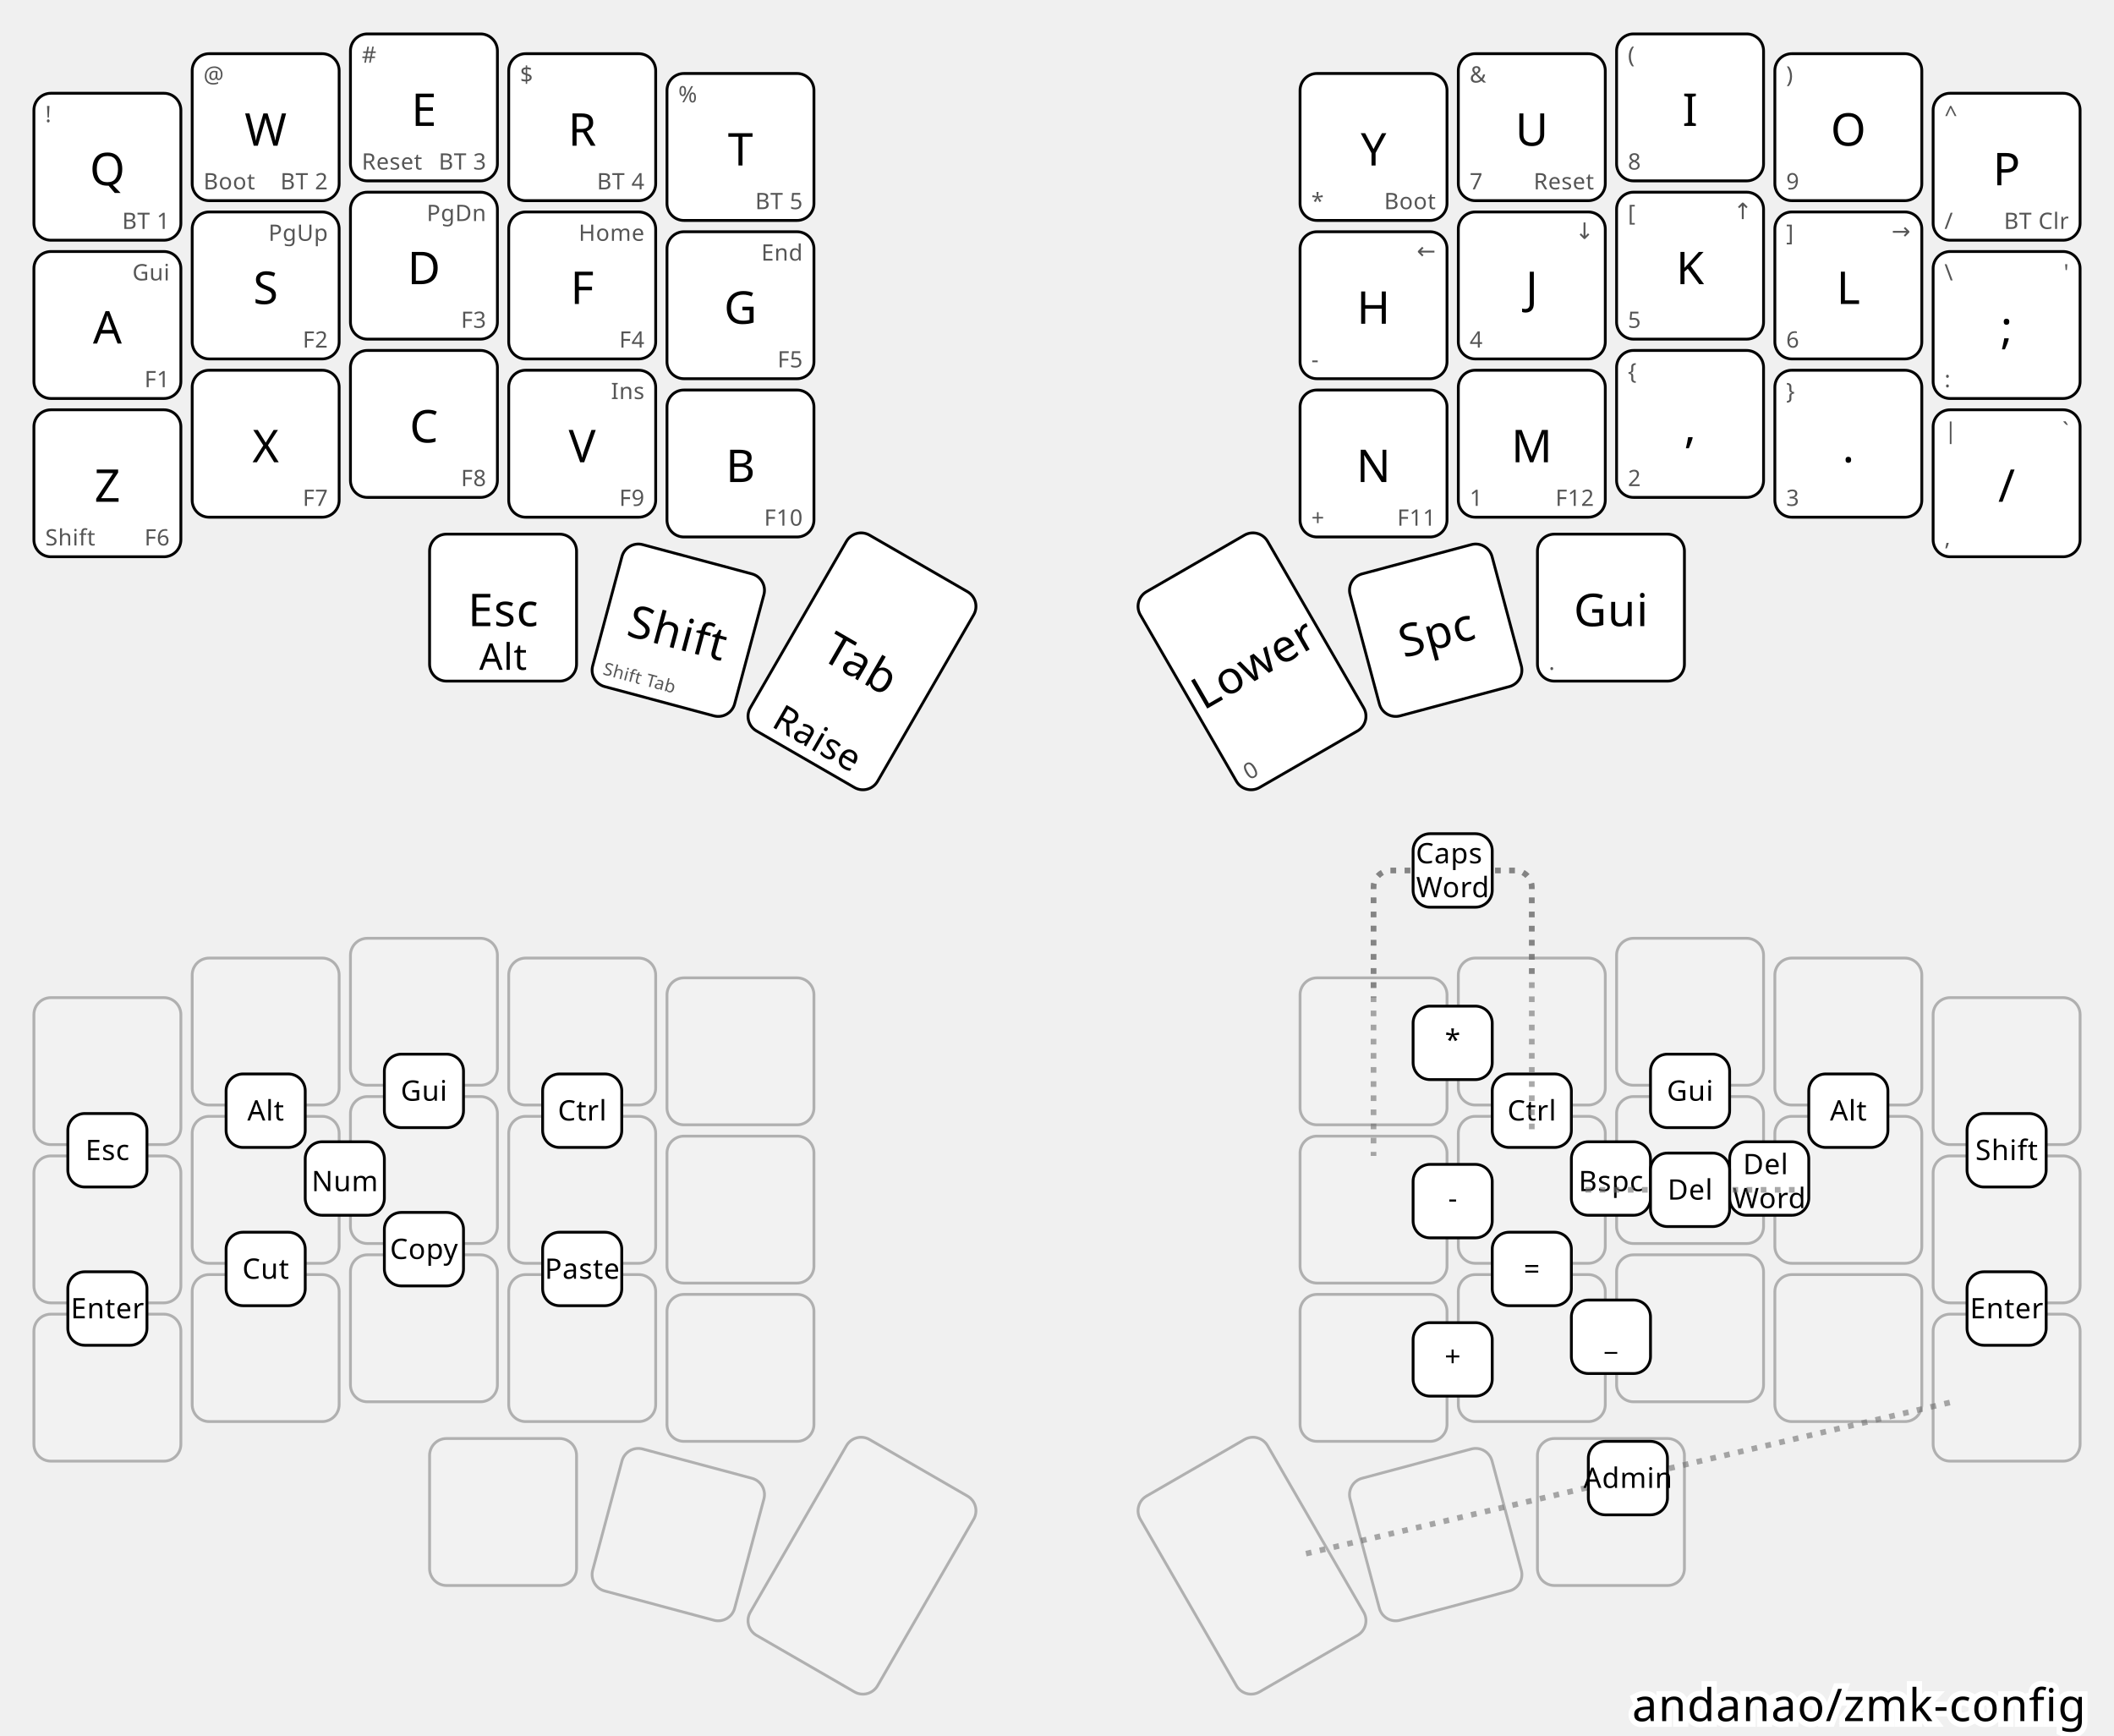
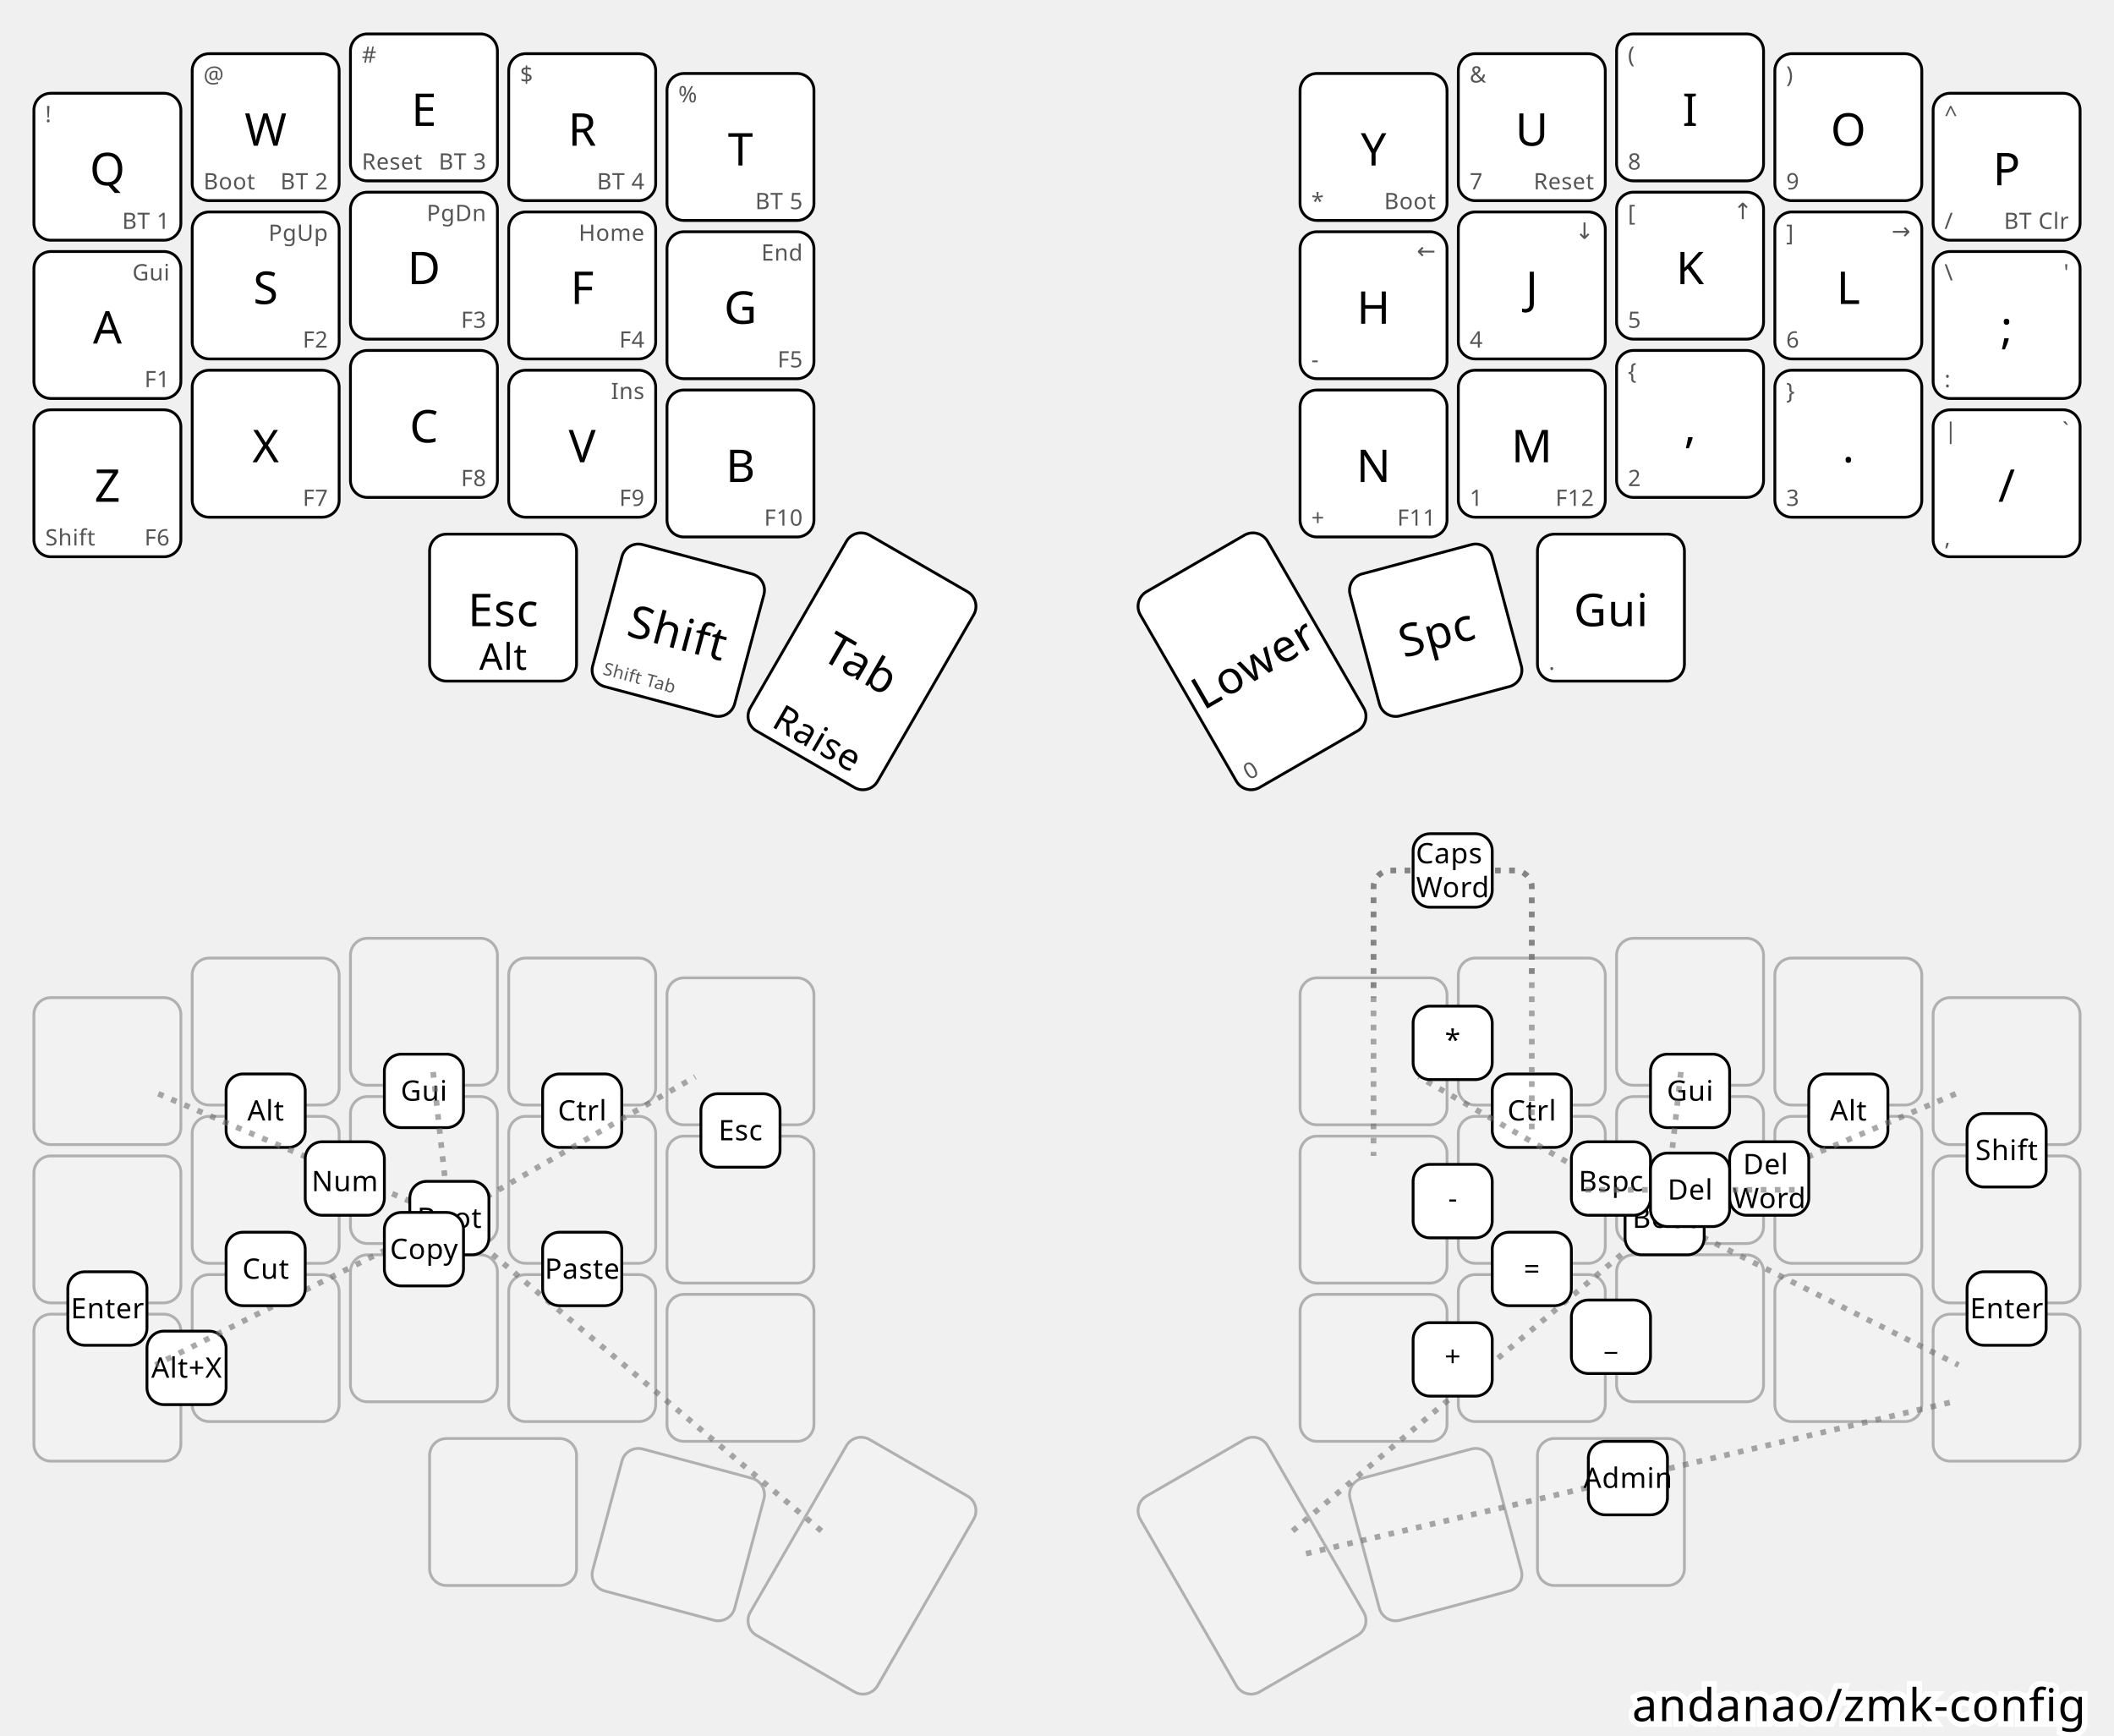
<svg xmlns="http://www.w3.org/2000/svg" xmlns:xlink="http://www.w3.org/1999/xlink" width="748" height="614" viewBox="0 0 748 614" class="keymap">
  <defs>/* start glyphs */
<svg id="mdi:play-pause">
      <svg id="mdi-play-pause" viewBox="0 0 24 24">
        <path d="M3,5V19L11,12M13,19H16V5H13M18,5V19H21V5" />
      </svg>
    </svg>
    <svg id="mdi:skip-backward">
      <svg id="mdi-skip-backward" viewBox="0 0 24 24">
        <path d="M20,5V19L13,12M6,5V19H4V5M13,5V19L6,12" />
      </svg>
    </svg>
    <svg id="mdi:skip-forward">
      <svg id="mdi-skip-forward" viewBox="0 0 24 24">
        <path d="M4,5V19L11,12M18,5V19H20V5M11,5V19L18,12" />
      </svg>
    </svg>
    <svg id="mdi:volume-high">
      <svg id="mdi-volume-high" viewBox="0 0 24 24">
        <path d="M14,3.23V5.29C16.89,6.15 19,8.83 19,12C19,15.17 16.89,17.84 14,18.7V20.77C18,19.86 21,16.28 21,12C21,7.72 18,4.14 14,3.23M16.5,12C16.5,10.23 15.5,8.71 14,7.97V16C15.5,15.29 16.5,13.76 16.5,12M3,9V15H7L12,20V4L7,9H3Z" />
      </svg>
    </svg>
    <svg id="mdi:volume-medium">
      <svg id="mdi-volume-medium" viewBox="0 0 24 24">
        <path d="M5,9V15H9L14,20V4L9,9M18.5,12C18.5,10.23 17.5,8.71 16,7.97V16C17.5,15.29 18.5,13.76 18.5,12Z" />
      </svg>
    </svg>
  </defs>/* end glyphs */
<style>/* Deliberately monochrome: black on white, with a white-on-black variant
   for browsers in dark mode.

   Colours are literal hex rather than CSS custom properties. librsvg --
   what Emacs and most non-browser SVG viewers render with -- does not
   implement var() and silently falls back to black, and it ignores @media,
   so it gets the light variant below. */

svg path { fill: inherit; }

svg.keymap {
    fill: #000;
    background-color: #fff;
    font-family: Calibri, system-ui, sans-serif;
    font-size: 16px;
    font-kerning: normal;
    text-rendering: optimizeLegibility;
}

/* Keys need an outline here. The palettes keymap-drawer ships rely on the
   key fill contrasting with a coloured page; white-on-white has none. */
rect.key, rect.combo, rect.combo-separate { fill: #fff; stroke: #000; stroke-width: 1; }
rect.held, rect.combo.held                { fill: #d0d0d0; }
.layer-Combos rect.key                    { fill: #f2f2f2; stroke: #b0b0b0; }
path.combo { stroke: #707070; stroke-width: 2; stroke-dasharray: 2, 3; opacity: 0.6; fill: none; }

text {
    text-anchor: middle;
    dominant-baseline: middle;
    letter-spacing: 0.02em;
}

text.tap     { font-weight: 500; }
text.hold    { font-weight: 400; font-size: 13px; }
text.shifted { font-weight: 400; font-size: 11px; }
text.combo, text.left, text.right { font-size: 10px; }
/* 8px rather than the 10px of other secondary legends: the overview puts
   two corner legends on the same key edge (e.g. Num's "Boot" beside
   Admin's "BT 2"), which overlaps at anything larger. */
text.tl, text.tr, text.bl, text.br { font-size: 8px; }

text.hold, text.bl, text.br    { text-anchor: middle; dominant-baseline: auto; }
text.shifted, text.tl, text.tr { text-anchor: middle; dominant-baseline: hanging; }
text.left, text.tl, text.bl    { text-anchor: start; }
text.right, text.tr, text.br   { text-anchor: end; }

text.layer-activator { text-decoration: underline; }
text.combo.hold, text.combo.shifted, text.combo.left, text.combo.right { font-size: 8px; }

/* Without colour the overview's corner legends are told apart by position
   alone: tl=Raise, tr=Lower, bl=Num, br=Admin. Grey keeps them from
   competing with the base-layer legend in the middle of the key. */
text.tl, text.tr, text.bl, text.br,
use.tl, use.tr, use.bl, use.br { fill: #555; }

text.label, text.footer { fill: #000; stroke: #fff; stroke-width: 4; paint-order: stroke; }
text.label  { font-weight: bold; text-anchor: start; }
text.footer { text-anchor: end; dominant-baseline: auto; }

.icon-tabler &gt; path                             { fill: inherit; stroke: inherit; stroke-width: 2; }
.icon-tabler &gt; path[stroke="none"][fill="none"] { visibility: hidden; }

/* Browsers only; librsvg ignores @media and keeps the light variant.
   Delete this block for light-only output. */
@media (prefers-color-scheme: dark) {
    svg.keymap { fill: #fff; background-color: #000; }
    rect.key, rect.combo, rect.combo-separate { fill: #000; stroke: #fff; }
    rect.held, rect.combo.held                { fill: #444; }
    .layer-Combos rect.key                    { fill: #1a1a1a; stroke: #666; }
    path.combo { stroke: #909090; }
    text.tl, text.tr, text.bl, text.br,
    use.tl, use.tr, use.bl, use.br { fill: #aaa; }
    text.label, text.footer { fill: #fff; stroke: #000; }
}
</style>
  <g transform="translate(10, 0)" class="layer-Base">
    <g transform="translate(0, 10)">
      <g transform="translate(28, 49)" class="key keypos-0">
        <rect rx="6" ry="6" x="-26" y="-26" width="52" height="52" class="key" />
        <text x="0" y="1" class="key tap">Q</text>
        <text x="-22" y="-22" class="key tl">!</text>
        <text x="22" y="22" class="key br">BT 1</text>
      </g>
      <g transform="translate(84, 35)" class="key keypos-1">
        <rect rx="6" ry="6" x="-26" y="-26" width="52" height="52" class="key" />
        <text x="0" y="1" class="key tap">W</text>
        <text x="-22" y="-22" class="key tl">@</text>
        <text x="-22" y="22" class="key bl">Boot</text>
        <text x="22" y="22" class="key br">BT 2</text>
      </g>
      <g transform="translate(140, 28)" class="key keypos-2">
        <rect rx="6" ry="6" x="-26" y="-26" width="52" height="52" class="key" />
        <text x="0" y="1" class="key tap">E</text>
        <text x="-22" y="-22" class="key tl">#</text>
        <text x="-22" y="22" class="key bl">Reset</text>
        <text x="22" y="22" class="key br">BT 3</text>
      </g>
      <g transform="translate(196, 35)" class="key keypos-3">
        <rect rx="6" ry="6" x="-26" y="-26" width="52" height="52" class="key" />
        <text x="0" y="1" class="key tap">R</text>
        <text x="-22" y="-22" class="key tl">$</text>
        <text x="22" y="22" class="key br">BT 4</text>
      </g>
      <g transform="translate(252, 42)" class="key keypos-4">
        <rect rx="6" ry="6" x="-26" y="-26" width="52" height="52" class="key" />
        <text x="0" y="1" class="key tap">T</text>
        <text x="-22" y="-22" class="key tl">%</text>
        <text x="22" y="22" class="key br">BT 5</text>
      </g>
      <g transform="translate(476, 42)" class="key keypos-5">
        <rect rx="6" ry="6" x="-26" y="-26" width="52" height="52" class="key" />
        <text x="0" y="1" class="key tap">Y</text>
        <text x="-22" y="22" class="key bl">*</text>
        <text x="22" y="22" class="key br">Boot</text>
      </g>
      <g transform="translate(532, 35)" class="key keypos-6">
        <rect rx="6" ry="6" x="-26" y="-26" width="52" height="52" class="key" />
        <text x="0" y="1" class="key tap">U</text>
        <text x="-22" y="-22" class="key tl">&amp;</text>
        <text x="-22" y="22" class="key bl">7</text>
        <text x="22" y="22" class="key br">Reset</text>
      </g>
      <g transform="translate(588, 28)" class="key keypos-7">
        <rect rx="6" ry="6" x="-26" y="-26" width="52" height="52" class="key" />
        <text x="0" y="1" class="key tap">I</text>
        <text x="-22" y="-22" class="key tl">(</text>
        <text x="-22" y="22" class="key bl">8</text>
      </g>
      <g transform="translate(644, 35)" class="key keypos-8">
        <rect rx="6" ry="6" x="-26" y="-26" width="52" height="52" class="key" />
        <text x="0" y="1" class="key tap">O</text>
        <text x="-22" y="-22" class="key tl">)</text>
        <text x="-22" y="22" class="key bl">9</text>
      </g>
      <g transform="translate(700, 49)" class="key keypos-9">
        <rect rx="6" ry="6" x="-26" y="-26" width="52" height="52" class="key" />
        <text x="0" y="1" class="key tap">P</text>
        <text x="-22" y="-22" class="key tl">^</text>
        <text x="-22" y="22" class="key bl">/</text>
        <text x="22" y="22" class="key br">BT Clr</text>
      </g>
      <g transform="translate(28, 105)" class="key keypos-10">
        <rect rx="6" ry="6" x="-26" y="-26" width="52" height="52" class="key" />
        <text x="0" y="1" class="key tap">A</text>
        <text x="22" y="-22" class="key tr">Gui</text>
        <text x="22" y="22" class="key br">F1</text>
      </g>
      <g transform="translate(84, 91)" class="key keypos-11">
        <rect rx="6" ry="6" x="-26" y="-26" width="52" height="52" class="key" />
        <text x="0" y="1" class="key tap">S</text>
        <text x="22" y="-22" class="key tr">PgUp</text>
        <text x="22" y="22" class="key br">F2</text>
      </g>
      <g transform="translate(140, 84)" class="key keypos-12">
        <rect rx="6" ry="6" x="-26" y="-26" width="52" height="52" class="key" />
        <text x="0" y="1" class="key tap">D</text>
        <text x="22" y="-22" class="key tr">PgDn</text>
        <text x="22" y="22" class="key br">F3</text>
      </g>
      <g transform="translate(196, 91)" class="key keypos-13">
        <rect rx="6" ry="6" x="-26" y="-26" width="52" height="52" class="key" />
        <text x="0" y="1" class="key tap">F</text>
        <text x="22" y="-22" class="key tr">Home</text>
        <text x="22" y="22" class="key br">F4</text>
      </g>
      <g transform="translate(252, 98)" class="key keypos-14">
        <rect rx="6" ry="6" x="-26" y="-26" width="52" height="52" class="key" />
        <text x="0" y="1" class="key tap">G</text>
        <text x="22" y="-22" class="key tr">End</text>
        <text x="22" y="22" class="key br">F5</text>
      </g>
      <g transform="translate(476, 98)" class="key keypos-15">
        <rect rx="6" ry="6" x="-26" y="-26" width="52" height="52" class="key" />
        <text x="0" y="1" class="key tap">H</text>
        <text x="22" y="-22" class="key tr">←</text>
        <text x="-22" y="22" class="key bl">-</text>
        <use href="#mdi:skip-backward" xlink:href="#mdi:skip-backward" x="12" y="12" height="10" width="10.0" class="key br glyph mdi:skip-backward" />
      </g>
      <g transform="translate(532, 91)" class="key keypos-16">
        <rect rx="6" ry="6" x="-26" y="-26" width="52" height="52" class="key" />
        <text x="0" y="1" class="key tap">J</text>
        <text x="22" y="-22" class="key tr">↓</text>
        <text x="-22" y="22" class="key bl">4</text>
        <use href="#mdi:volume-medium" xlink:href="#mdi:volume-medium" x="12" y="12" height="10" width="10.0" class="key br glyph mdi:volume-medium" />
      </g>
      <g transform="translate(588, 84)" class="key keypos-17">
        <rect rx="6" ry="6" x="-26" y="-26" width="52" height="52" class="key" />
        <text x="0" y="1" class="key tap">K</text>
        <text x="-22" y="-22" class="key tl">[</text>
        <text x="22" y="-22" class="key tr">↑</text>
        <text x="-22" y="22" class="key bl">5</text>
        <use href="#mdi:volume-high" xlink:href="#mdi:volume-high" x="12" y="12" height="10" width="10.0" class="key br glyph mdi:volume-high" />
      </g>
      <g transform="translate(644, 91)" class="key keypos-18">
        <rect rx="6" ry="6" x="-26" y="-26" width="52" height="52" class="key" />
        <text x="0" y="1" class="key tap">L</text>
        <text x="-22" y="-22" class="key tl">]</text>
        <text x="22" y="-22" class="key tr">→</text>
        <text x="-22" y="22" class="key bl">6</text>
        <use href="#mdi:skip-forward" xlink:href="#mdi:skip-forward" x="12" y="12" height="10" width="10.0" class="key br glyph mdi:skip-forward" />
      </g>
      <g transform="translate(700, 105)" class="key keypos-19">
        <rect rx="6" ry="6" x="-26" y="-26" width="52" height="52" class="key" />
        <text x="0" y="1" class="key tap">;</text>
        <text x="-22" y="-22" class="key tl">\</text>
        <text x="22" y="-22" class="key tr">'</text>
        <text x="-22" y="22" class="key bl">:</text>
      </g>
      <g transform="translate(28, 161)" class="key keypos-20">
        <rect rx="6" ry="6" x="-26" y="-26" width="52" height="52" class="key" />
        <text x="0" y="1" class="key tap">Z</text>
        <text x="-22" y="22" class="key bl">Shift</text>
        <text x="22" y="22" class="key br">F6</text>
      </g>
      <g transform="translate(84, 147)" class="key keypos-21">
        <rect rx="6" ry="6" x="-26" y="-26" width="52" height="52" class="key" />
        <text x="0" y="1" class="key tap">X</text>
        <text x="22" y="22" class="key br">F7</text>
      </g>
      <g transform="translate(140, 140)" class="key keypos-22">
        <rect rx="6" ry="6" x="-26" y="-26" width="52" height="52" class="key" />
        <text x="0" y="1" class="key tap">C</text>
        <text x="22" y="22" class="key br">F8</text>
      </g>
      <g transform="translate(196, 147)" class="key keypos-23">
        <rect rx="6" ry="6" x="-26" y="-26" width="52" height="52" class="key" />
        <text x="0" y="1" class="key tap">V</text>
        <text x="22" y="-22" class="key tr">Ins</text>
        <text x="22" y="22" class="key br">F9</text>
      </g>
      <g transform="translate(252, 154)" class="key keypos-24">
        <rect rx="6" ry="6" x="-26" y="-26" width="52" height="52" class="key" />
        <text x="0" y="1" class="key tap">B</text>
        <text x="22" y="22" class="key br">F10</text>
      </g>
      <g transform="translate(476, 154)" class="key keypos-25">
        <rect rx="6" ry="6" x="-26" y="-26" width="52" height="52" class="key" />
        <text x="0" y="1" class="key tap">N</text>
        <text x="-22" y="22" class="key bl">+</text>
        <text x="22" y="22" class="key br">F11</text>
      </g>
      <g transform="translate(532, 147)" class="key keypos-26">
        <rect rx="6" ry="6" x="-26" y="-26" width="52" height="52" class="key" />
        <text x="0" y="1" class="key tap">M</text>
        <text x="-22" y="22" class="key bl">1</text>
        <text x="22" y="22" class="key br">F12</text>
      </g>
      <g transform="translate(588, 140)" class="key keypos-27">
        <rect rx="6" ry="6" x="-26" y="-26" width="52" height="52" class="key" />
        <text x="0" y="1" class="key tap">,</text>
        <text x="-22" y="-22" class="key tl">{</text>
        <text x="-22" y="22" class="key bl">2</text>
      </g>
      <g transform="translate(644, 147)" class="key keypos-28">
        <rect rx="6" ry="6" x="-26" y="-26" width="52" height="52" class="key" />
        <text x="0" y="1" class="key tap">.</text>
        <text x="-22" y="-22" class="key tl">}</text>
        <text x="-22" y="22" class="key bl">3</text>
      </g>
      <g transform="translate(700, 161)" class="key keypos-29">
        <rect rx="6" ry="6" x="-26" y="-26" width="52" height="52" class="key" />
        <text x="0" y="1" class="key tap">/</text>
        <text x="-22" y="-22" class="key tl">|</text>
        <text x="22" y="-22" class="key tr">`</text>
        <text x="-22" y="22" class="key bl">,</text>
      </g>
      <g transform="translate(168, 205)" class="key keypos-30">
        <rect rx="6" ry="6" x="-26" y="-26" width="52" height="52" class="key" />
        <text x="0" y="1" class="key tap">Esc</text>
        <text x="0" y="22" class="key hold">Alt</text>
      </g>
      <g transform="translate(230, 213) rotate(15.0)" class="key keypos-31">
        <rect rx="6" ry="6" x="-26" y="-26" width="52" height="52" class="key" />
        <text x="0" y="1" class="key tap">Shift</text>
        <text x="-22" y="22" class="key bl">
          <tspan style="font-size: 78%">Shift Tab</tspan>
        </text>
      </g>
      <g transform="translate(295, 224) rotate(30.0)" class="key keypos-32">
        <rect rx="6" ry="6" x="-26" y="-40" width="52" height="80" class="key" />
        <text x="0" y="1" class="key tap">Tab</text>
        <text x="0" y="36" class="key hold">Raise</text>
      </g>
      <g transform="translate(433, 224) rotate(-30.0)" class="key keypos-33">
        <rect rx="6" ry="6" x="-26" y="-40" width="52" height="80" class="key" />
        <text x="0" y="1" class="key tap">Lower</text>
        <text x="-22" y="36" class="key bl">0</text>
      </g>
      <g transform="translate(498, 213) rotate(-15.0)" class="key keypos-34">
        <rect rx="6" ry="6" x="-26" y="-26" width="52" height="52" class="key" />
        <text x="0" y="1" class="key tap">Spc</text>
        <use href="#mdi:play-pause" xlink:href="#mdi:play-pause" x="12" y="12" height="10" width="10.0" class="key br glyph mdi:play-pause" />
      </g>
      <g transform="translate(560, 205)" class="key keypos-35">
        <rect rx="6" ry="6" x="-26" y="-26" width="52" height="52" class="key" />
        <text x="0" y="1" class="key tap">Gui</text>
        <text x="-22" y="22" class="key bl">.</text>
      </g>
    </g>
  </g>
  <g transform="translate(10, 285)" class="layer-Combos">
    <g transform="translate(0, 45)">
      <g transform="translate(28, 49)" class="key keypos-0">
        <rect rx="6" ry="6" x="-26" y="-26" width="52" height="52" class="key" />
      </g>
      <g transform="translate(84, 35)" class="key keypos-1">
        <rect rx="6" ry="6" x="-26" y="-26" width="52" height="52" class="key" />
      </g>
      <g transform="translate(140, 28)" class="key keypos-2">
        <rect rx="6" ry="6" x="-26" y="-26" width="52" height="52" class="key" />
      </g>
      <g transform="translate(196, 35)" class="key keypos-3">
        <rect rx="6" ry="6" x="-26" y="-26" width="52" height="52" class="key" />
      </g>
      <g transform="translate(252, 42)" class="key keypos-4">
        <rect rx="6" ry="6" x="-26" y="-26" width="52" height="52" class="key" />
      </g>
      <g transform="translate(476, 42)" class="key keypos-5">
        <rect rx="6" ry="6" x="-26" y="-26" width="52" height="52" class="key" />
      </g>
      <g transform="translate(532, 35)" class="key keypos-6">
        <rect rx="6" ry="6" x="-26" y="-26" width="52" height="52" class="key" />
      </g>
      <g transform="translate(588, 28)" class="key keypos-7">
        <rect rx="6" ry="6" x="-26" y="-26" width="52" height="52" class="key" />
      </g>
      <g transform="translate(644, 35)" class="key keypos-8">
        <rect rx="6" ry="6" x="-26" y="-26" width="52" height="52" class="key" />
      </g>
      <g transform="translate(700, 49)" class="key keypos-9">
        <rect rx="6" ry="6" x="-26" y="-26" width="52" height="52" class="key" />
      </g>
      <g transform="translate(28, 105)" class="key keypos-10">
        <rect rx="6" ry="6" x="-26" y="-26" width="52" height="52" class="key" />
      </g>
      <g transform="translate(84, 91)" class="key keypos-11">
        <rect rx="6" ry="6" x="-26" y="-26" width="52" height="52" class="key" />
      </g>
      <g transform="translate(140, 84)" class="key keypos-12">
        <rect rx="6" ry="6" x="-26" y="-26" width="52" height="52" class="key" />
      </g>
      <g transform="translate(196, 91)" class="key keypos-13">
        <rect rx="6" ry="6" x="-26" y="-26" width="52" height="52" class="key" />
      </g>
      <g transform="translate(252, 98)" class="key keypos-14">
        <rect rx="6" ry="6" x="-26" y="-26" width="52" height="52" class="key" />
      </g>
      <g transform="translate(476, 98)" class="key keypos-15">
        <rect rx="6" ry="6" x="-26" y="-26" width="52" height="52" class="key" />
      </g>
      <g transform="translate(532, 91)" class="key keypos-16">
        <rect rx="6" ry="6" x="-26" y="-26" width="52" height="52" class="key" />
      </g>
      <g transform="translate(588, 84)" class="key keypos-17">
        <rect rx="6" ry="6" x="-26" y="-26" width="52" height="52" class="key" />
      </g>
      <g transform="translate(644, 91)" class="key keypos-18">
        <rect rx="6" ry="6" x="-26" y="-26" width="52" height="52" class="key" />
      </g>
      <g transform="translate(700, 105)" class="key keypos-19">
        <rect rx="6" ry="6" x="-26" y="-26" width="52" height="52" class="key" />
      </g>
      <g transform="translate(28, 161)" class="key keypos-20">
        <rect rx="6" ry="6" x="-26" y="-26" width="52" height="52" class="key" />
      </g>
      <g transform="translate(84, 147)" class="key keypos-21">
        <rect rx="6" ry="6" x="-26" y="-26" width="52" height="52" class="key" />
      </g>
      <g transform="translate(140, 140)" class="key keypos-22">
        <rect rx="6" ry="6" x="-26" y="-26" width="52" height="52" class="key" />
      </g>
      <g transform="translate(196, 147)" class="key keypos-23">
        <rect rx="6" ry="6" x="-26" y="-26" width="52" height="52" class="key" />
      </g>
      <g transform="translate(252, 154)" class="key keypos-24">
        <rect rx="6" ry="6" x="-26" y="-26" width="52" height="52" class="key" />
      </g>
      <g transform="translate(476, 154)" class="key keypos-25">
        <rect rx="6" ry="6" x="-26" y="-26" width="52" height="52" class="key" />
      </g>
      <g transform="translate(532, 147)" class="key keypos-26">
        <rect rx="6" ry="6" x="-26" y="-26" width="52" height="52" class="key" />
      </g>
      <g transform="translate(588, 140)" class="key keypos-27">
        <rect rx="6" ry="6" x="-26" y="-26" width="52" height="52" class="key" />
      </g>
      <g transform="translate(644, 147)" class="key keypos-28">
        <rect rx="6" ry="6" x="-26" y="-26" width="52" height="52" class="key" />
      </g>
      <g transform="translate(700, 161)" class="key keypos-29">
        <rect rx="6" ry="6" x="-26" y="-26" width="52" height="52" class="key" />
      </g>
      <g transform="translate(168, 205)" class="key keypos-30">
        <rect rx="6" ry="6" x="-26" y="-26" width="52" height="52" class="key" />
      </g>
      <g transform="translate(230, 213) rotate(15.0)" class="key keypos-31">
        <rect rx="6" ry="6" x="-26" y="-26" width="52" height="52" class="key" />
      </g>
      <g transform="translate(295, 224) rotate(30.0)" class="key keypos-32">
        <rect rx="6" ry="6" x="-26" y="-40" width="52" height="80" class="key" />
      </g>
      <g transform="translate(433, 224) rotate(-30.0)" class="key keypos-33">
        <rect rx="6" ry="6" x="-26" y="-40" width="52" height="80" class="key" />
      </g>
      <g transform="translate(498, 213) rotate(-15.0)" class="key keypos-34">
        <rect rx="6" ry="6" x="-26" y="-26" width="52" height="52" class="key" />
      </g>
      <g transform="translate(560, 205)" class="key keypos-35">
        <rect rx="6" ry="6" x="-26" y="-26" width="52" height="52" class="key" />
      </g>
      <g class="combo combopos-0">
        <rect rx="6" ry="6" x="182" y="50" width="28" height="26" class="combo" />
        <text x="196" y="63" class="combo tap">Ctrl</text>
      </g>
      <g class="combo combopos-1">
        <rect rx="6" ry="6" x="518" y="50" width="28" height="26" class="combo" />
        <text x="532" y="63" class="combo tap">Ctrl</text>
      </g>
      <g class="combo combopos-2">
        <rect rx="6" ry="6" x="126" y="43" width="28" height="26" class="combo" />
        <text x="140" y="56" class="combo tap">Gui</text>
      </g>
      <g class="combo combopos-3">
        <rect rx="6" ry="6" x="574" y="43" width="28" height="26" class="combo" />
        <text x="588" y="56" class="combo tap">Gui</text>
      </g>
      <g class="combo combopos-4">
        <rect rx="6" ry="6" x="70" y="50" width="28" height="26" class="combo" />
        <text x="84" y="63" class="combo tap">Alt</text>
      </g>
      <g class="combo combopos-5">
        <rect rx="6" ry="6" x="630" y="50" width="28" height="26" class="combo" />
        <text x="644" y="63" class="combo tap">Alt</text>
      </g>
      <g class="combo combopos-6">
        <rect rx="6" ry="6" x="686" y="64" width="28" height="26" class="combo" />
        <text x="700" y="77" class="combo tap">Shift</text>
      </g>
      <g class="combo combopos-7">
-         <rect rx="6" ry="6" x="14" y="64" width="28" height="26" class="combo" />
-         <text x="28" y="77" class="combo tap">Esc</text>
+         <rect rx="6" ry="6" x="238" y="57" width="28" height="26" class="combo" />
+         <text x="252" y="70" class="combo tap">Esc</text>
      </g>
      <g class="combo combopos-8">
        <path d="M504,-22 h-22 a6.0,6.0 0 0 0 -6.0,6.0 v39" class="combo" />
        <path d="M504,-22 h22 a6.0,6.0 0 0 1 6.0,6.0 v32" class="combo" />
        <path d="M504,-22 h-22 a6.0,6.0 0 0 0 -6.0,6.0 v95" class="combo" />
        <path d="M504,-22 h22 a6.0,6.0 0 0 1 6.0,6.0 v88" class="combo" />
        <rect rx="6" ry="6" x="490" y="-35" width="28" height="26" class="combo" />
        <text x="504" y="-22" class="combo tap">
          <tspan x="504" dy="-0.6em">Caps</tspan>
          <tspan x="504" dy="1.2em">Word</tspan>
        </text>
      </g>
      <g class="combo combopos-9">
+         <rect rx="6" ry="6" x="42" y="141" width="28" height="26" class="combo" />
+         <text x="56" y="154" class="combo tap">Alt+X</text>
+       </g>
+       <g class="combo combopos-10">
+         <path d="M149,101 l-103,-44" class="combo" />
+         <path d="M149,101 l-6,-54" class="combo" />
+         <path d="M149,101 l87,-50" class="combo" />
+         <path d="M149,101 l-104,52" class="combo" />
+         <path d="M149,101 l132,111" class="combo" />
+         <rect rx="6" ry="6" x="135" y="88" width="28" height="26" class="combo" />
+         <text x="149" y="101" class="combo tap">Boot</text>
+       </g>
+       <g class="combo combopos-11">
+         <path d="M579,101 l-87,-50" class="combo" />
+         <path d="M579,101 l6,-54" class="combo" />
+         <path d="M579,101 l103,-44" class="combo" />
+         <path d="M579,101 l104,52" class="combo" />
+         <path d="M579,101 l-132,111" class="combo" />
+         <rect rx="6" ry="6" x="565" y="88" width="28" height="26" class="combo" />
+         <text x="579" y="101" class="combo tap">Boot</text>
+       </g>
+       <g class="combo combopos-12">
        <rect rx="6" ry="6" x="98" y="74" width="28" height="26" class="combo" />
        <text x="112" y="88" class="combo tap">Num</text>
      </g>
-       <g class="combo combopos-10">
+       <g class="combo combopos-13">
        <path d="M566,193 l-115,27" class="combo" />
        <path d="M566,193 l115,-27" class="combo" />
        <rect rx="6" ry="6" x="552" y="180" width="28" height="26" class="combo" />
        <text x="566" y="193" class="combo tap">Admin</text>
      </g>
-       <g class="combo combopos-11">
+       <g class="combo combopos-14">
        <rect rx="6" ry="6" x="14" y="120" width="28" height="26" class="combo" />
        <text x="28" y="133" class="combo tap">Enter</text>
      </g>
-       <g class="combo combopos-12">
+       <g class="combo combopos-15">
        <rect rx="6" ry="6" x="686" y="120" width="28" height="26" class="combo" />
        <text x="700" y="133" class="combo tap">Enter</text>
      </g>
-       <g class="combo combopos-13">
+       <g class="combo combopos-16">
        <rect rx="6" ry="6" x="546" y="74" width="28" height="26" class="combo" />
        <text x="560" y="88" class="combo tap">Bspc</text>
      </g>
-       <g class="combo combopos-14">
+       <g class="combo combopos-17">
        <rect rx="6" ry="6" x="602" y="74" width="28" height="26" class="combo" />
        <text x="616" y="88" class="combo tap">
          <tspan x="616" dy="-0.6em">Del</tspan>
          <tspan x="616" dy="1.2em">Word</tspan>
        </text>
      </g>
-       <g class="combo combopos-15">
+       <g class="combo combopos-18">
        <path d="M588,91 l-37,0" class="combo" />
        <path d="M588,91 l37,0" class="combo" />
        <rect rx="6" ry="6" x="574" y="78" width="28" height="26" class="combo" />
        <text x="588" y="91" class="combo tap">Del</text>
      </g>
-       <g class="combo combopos-16">
+       <g class="combo combopos-19">
        <rect rx="6" ry="6" x="490" y="26" width="28" height="26" class="combo" />
        <text x="504" y="38" class="combo tap">*</text>
      </g>
-       <g class="combo combopos-17">
+       <g class="combo combopos-20">
        <rect rx="6" ry="6" x="490" y="82" width="28" height="26" class="combo" />
        <text x="504" y="94" class="combo tap">-</text>
      </g>
-       <g class="combo combopos-18">
+       <g class="combo combopos-21">
        <rect rx="6" ry="6" x="490" y="138" width="28" height="26" class="combo" />
        <text x="504" y="150" class="combo tap">+</text>
      </g>
-       <g class="combo combopos-19">
+       <g class="combo combopos-22">
        <rect rx="6" ry="6" x="518" y="106" width="28" height="26" class="combo" />
        <text x="532" y="119" class="combo tap">=</text>
      </g>
-       <g class="combo combopos-20">
+       <g class="combo combopos-23">
        <rect rx="6" ry="6" x="546" y="130" width="28" height="26" class="combo" />
        <text x="560" y="144" class="combo tap">_</text>
      </g>
-       <g class="combo combopos-21">
+       <g class="combo combopos-24">
        <rect rx="6" ry="6" x="70" y="106" width="28" height="26" class="combo" />
        <text x="84" y="119" class="combo tap">Cut</text>
      </g>
-       <g class="combo combopos-22">
+       <g class="combo combopos-25">
        <rect rx="6" ry="6" x="126" y="99" width="28" height="26" class="combo" />
        <text x="140" y="112" class="combo tap">Copy</text>
      </g>
-       <g class="combo combopos-23">
+       <g class="combo combopos-26">
        <rect rx="6" ry="6" x="182" y="106" width="28" height="26" class="combo" />
        <text x="196" y="119" class="combo tap">Paste</text>
      </g>
    </g>
  </g>
  <text x="738.0" y="609.0" class="footer">andanao/zmk-config</text>
</svg>
